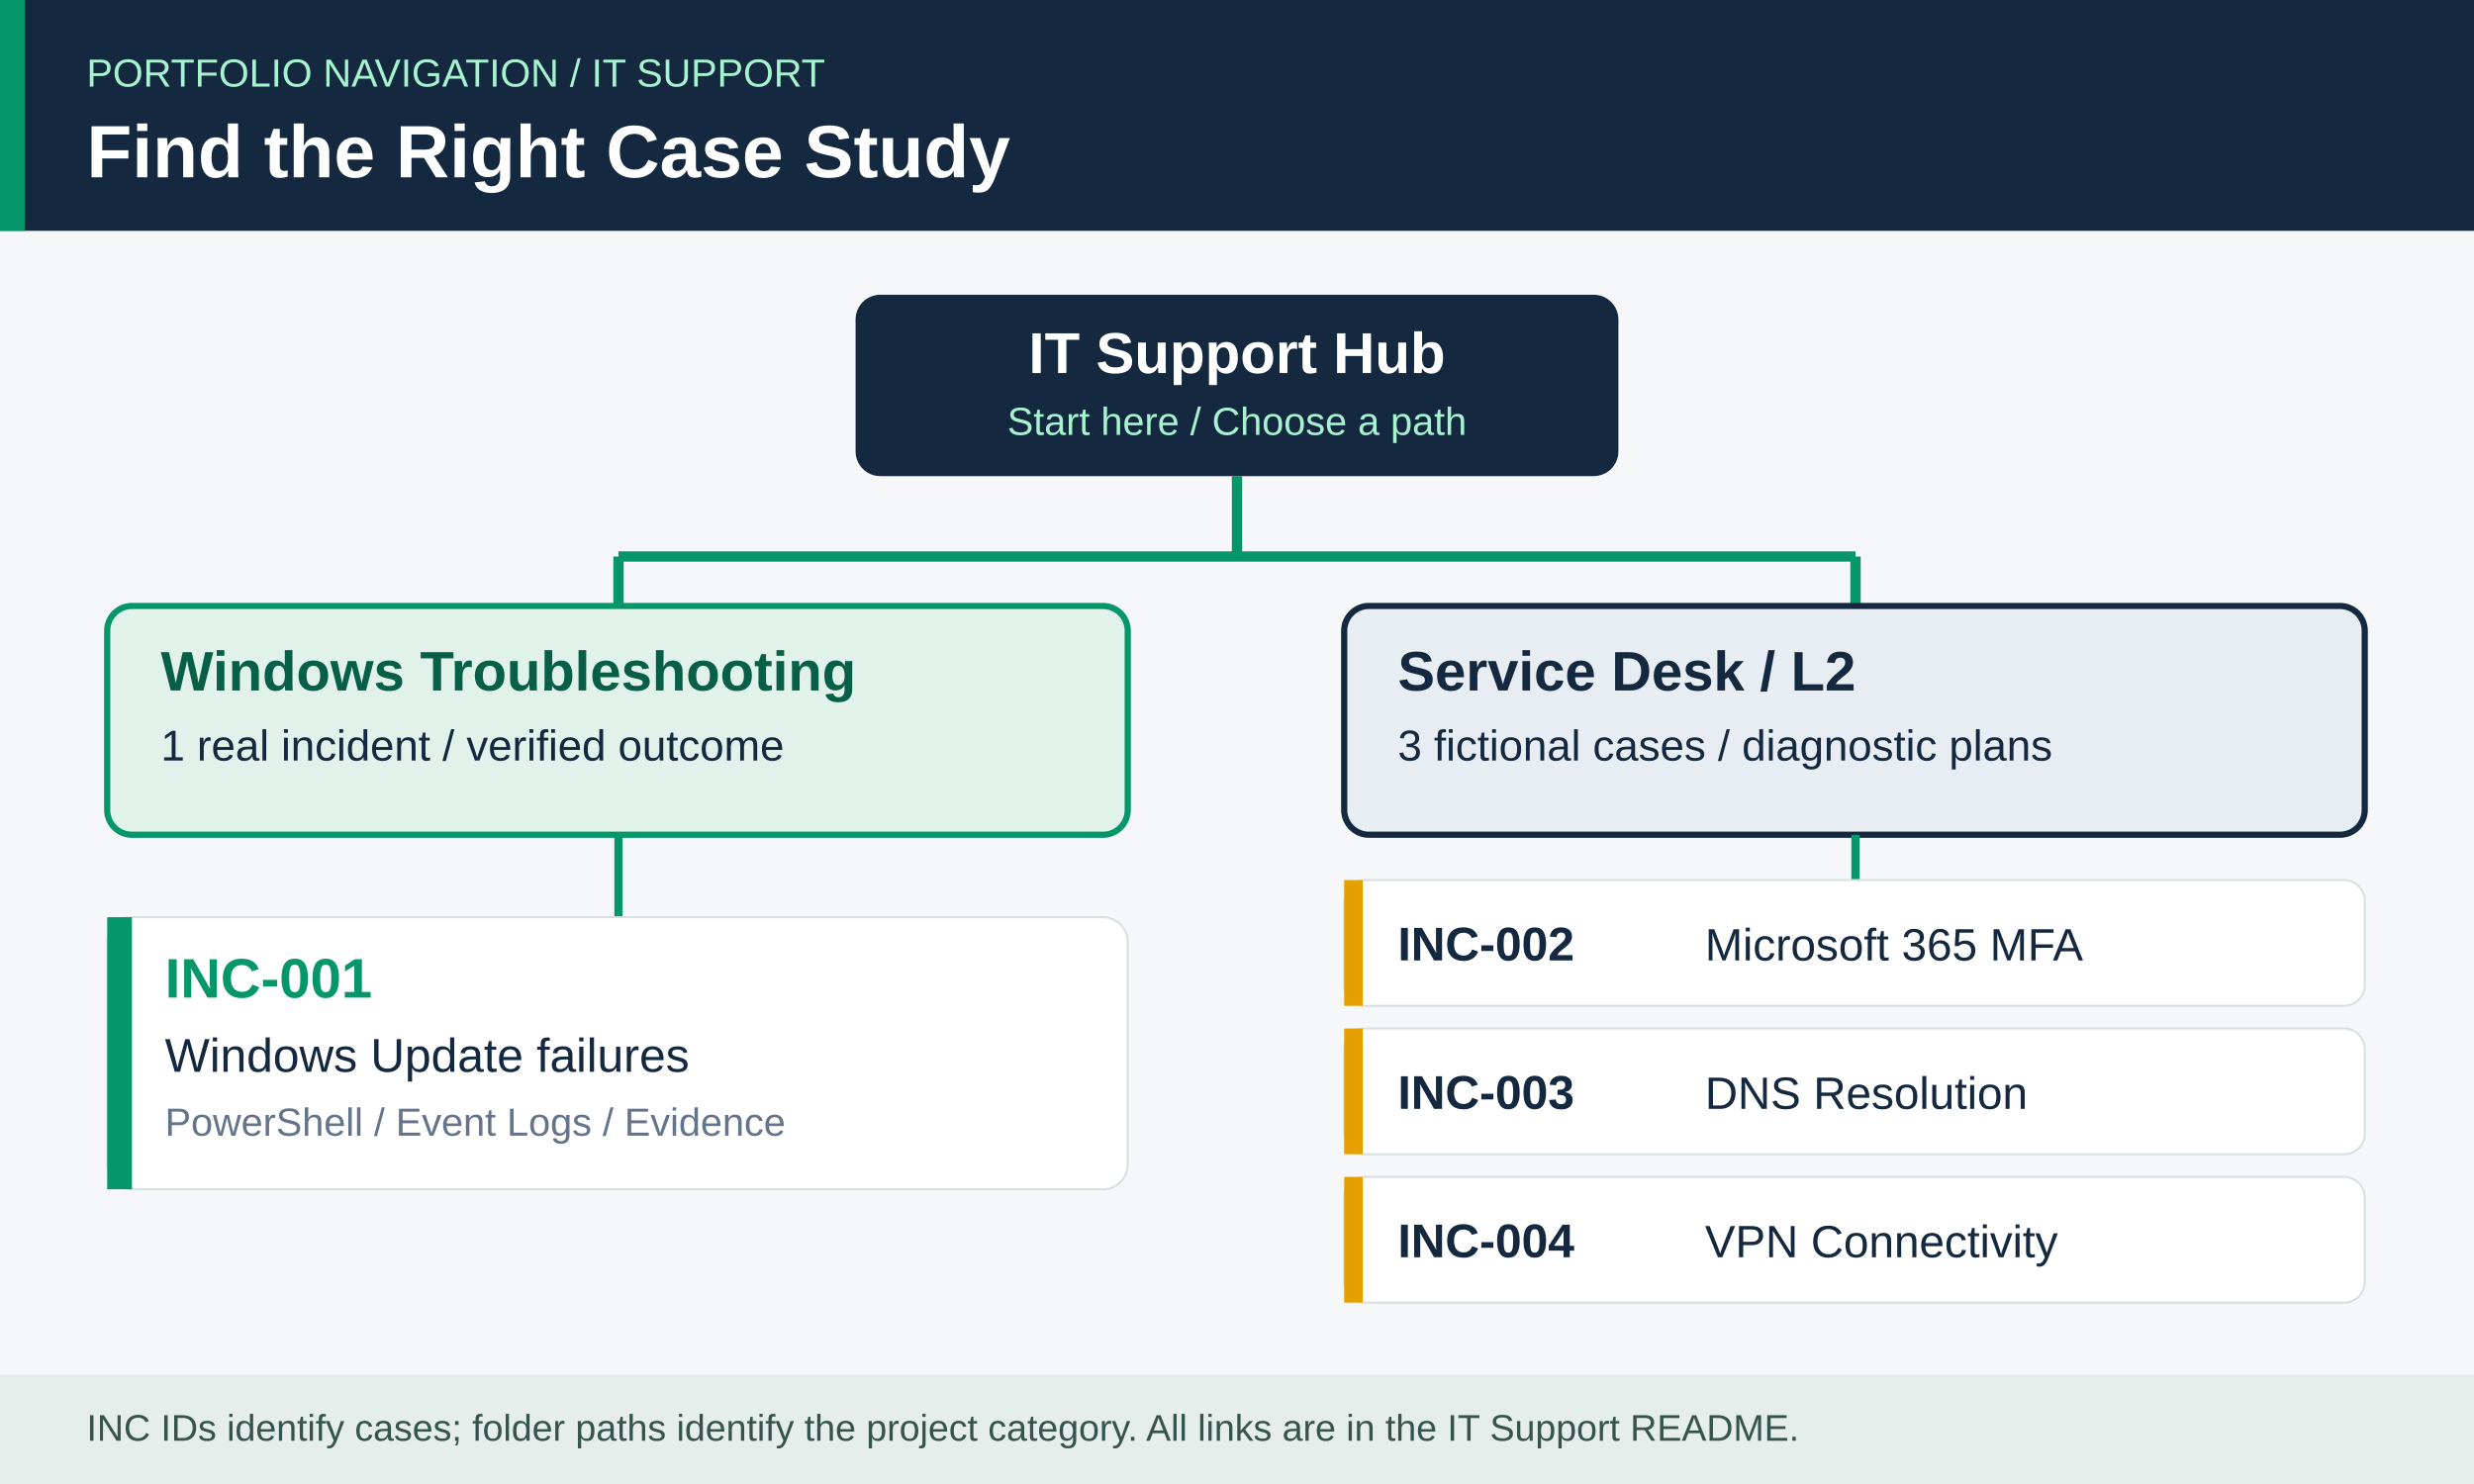
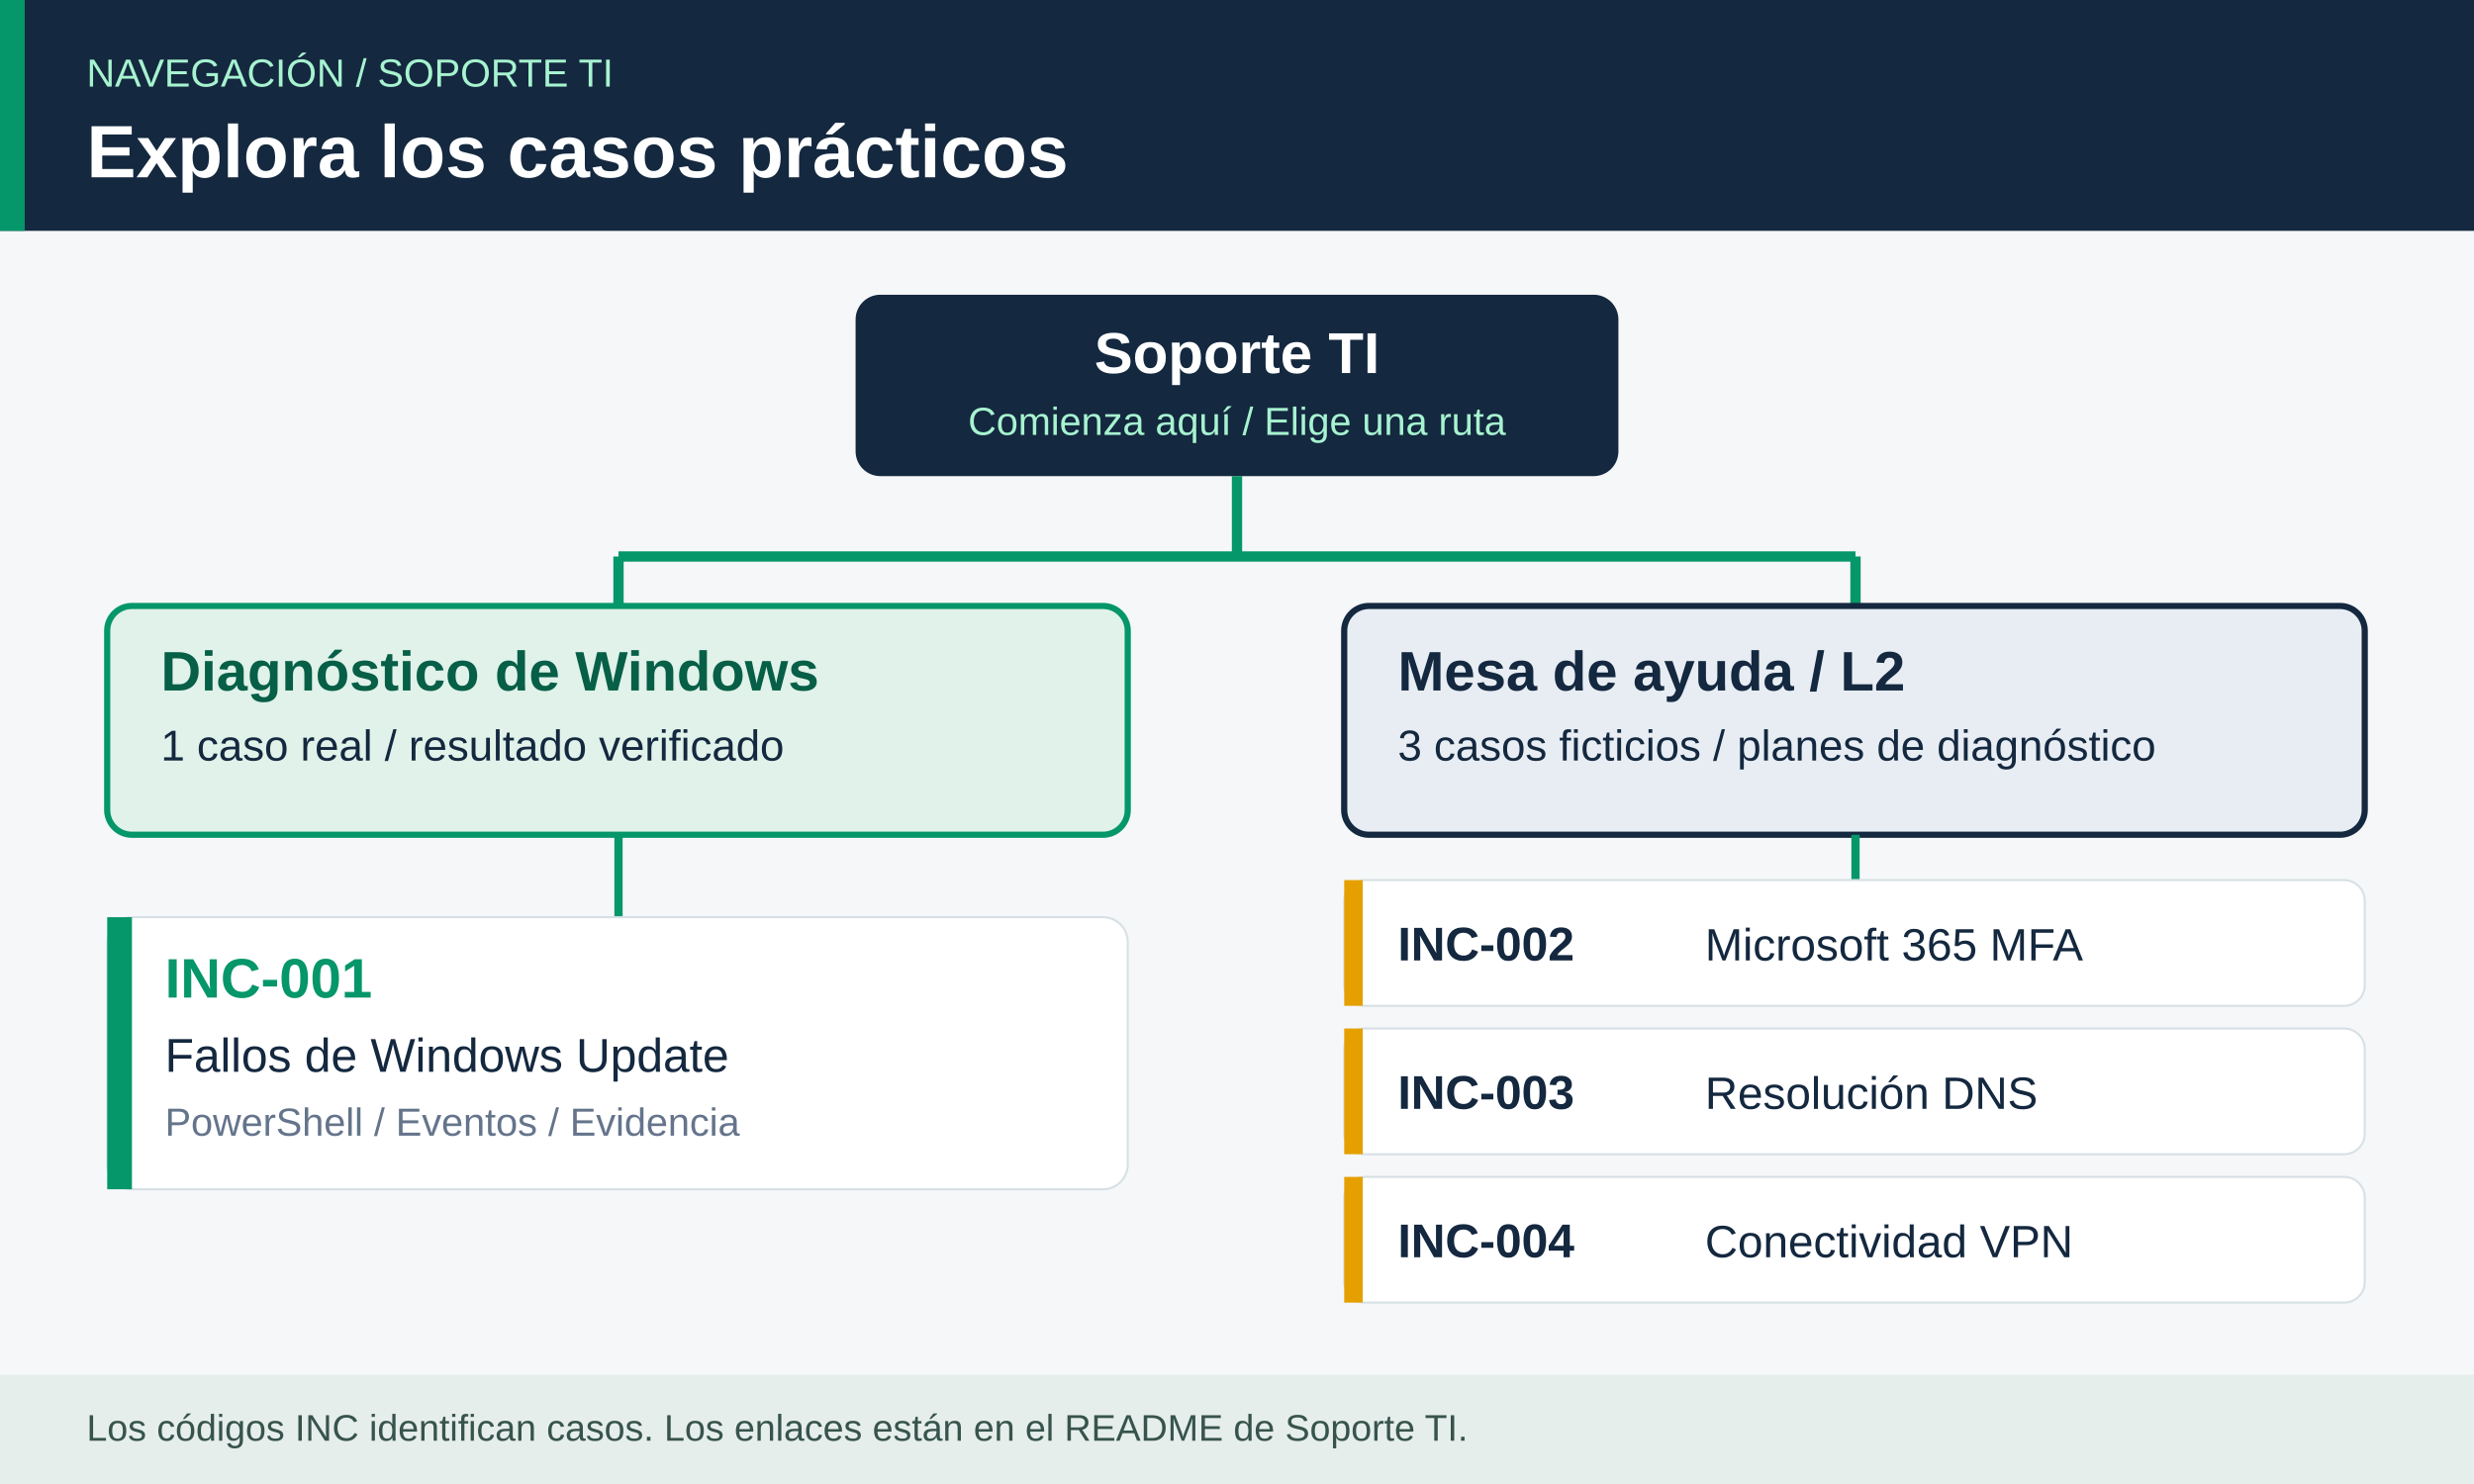
<svg xmlns="http://www.w3.org/2000/svg" width="1200" height="720" viewBox="0 0 1200 720">
  <rect width="1200" height="720" fill="#F5F7F8" />
  <rect width="1200" height="112" fill="#14283F" />
  <rect width="12" height="112" fill="#059669" />
  <g font-family="Arial,Helvetica,sans-serif">
-     <text x="42" y="42" font-size="19" fill="#A7F3D0">PORTFOLIO NAVIGATION / IT SUPPORT</text>
-     <text x="42" y="86" font-size="36" font-weight="bold" fill="#FFFFFF">Find the Right Case Study</text>
+     <text x="42" y="42" font-size="19" fill="#A7F3D0">NAVEGACIÓN / SOPORTE TI</text>
+     <text x="42" y="86" font-size="36" font-weight="bold" fill="#FFFFFF">Explora los casos prácticos</text>
    <rect x="415" y="143" width="370" height="88" rx="12" fill="#14283F" />
-     <text x="600" y="181" font-size="28" font-weight="bold" fill="#FFFFFF" text-anchor="middle">IT Support Hub</text>
-     <text x="600" y="211" font-size="19" fill="#A7F3D0" text-anchor="middle">Start here / Choose a path</text>
+     <text x="600" y="181" font-size="28" font-weight="bold" fill="#FFFFFF" text-anchor="middle">Soporte TI</text>
+     <text x="600" y="211" font-size="19" fill="#A7F3D0" text-anchor="middle">Comienza aquí / Elige una ruta</text>
    <path d="M600 231 V270 M300 270 H900 M300 270 V294 M900 270 V294" fill="none" stroke="#059669" stroke-width="5" />
    <rect x="52" y="294" width="495" height="111" rx="12" fill="#E0F2E9" stroke="#059669" stroke-width="3" />
-     <text x="78" y="335" font-size="27" font-weight="bold" fill="#065F46">Windows Troubleshooting</text>
-     <text x="78" y="369" font-size="21" fill="#14283F">1 real incident / verified outcome</text>
+     <text x="78" y="335" font-size="27" font-weight="bold" fill="#065F46">Diagnóstico de Windows</text>
+     <text x="78" y="369" font-size="21" fill="#14283F">1 caso real / resultado verificado</text>
    <rect x="652" y="294" width="495" height="111" rx="12" fill="#E7EDF3" stroke="#14283F" stroke-width="3" />
-     <text x="678" y="335" font-size="27" font-weight="bold" fill="#14283F">Service Desk / L2</text>
-     <text x="678" y="369" font-size="21" fill="#14283F">3 fictional cases / diagnostic plans</text>
+     <text x="678" y="335" font-size="27" font-weight="bold" fill="#14283F">Mesa de ayuda / L2</text>
+     <text x="678" y="369" font-size="21" fill="#14283F">3 casos ficticios / planes de diagnóstico</text>
    <path d="M300 405 V445 M900 405 V445" stroke="#059669" stroke-width="4" />
    <rect x="52" y="445" width="495" height="132" rx="12" fill="#FFFFFF" stroke="#D7E0E5" />
    <rect x="52" y="445" width="12" height="132" fill="#059669" />
    <text x="80" y="484" font-size="27" font-weight="bold" fill="#059669">INC-001</text>
-     <text x="80" y="520" font-size="23" fill="#14283F">Windows Update failures</text>
-     <text x="80" y="551" font-size="19" fill="#64748B">PowerShell / Event Logs / Evidence</text>
+     <text x="80" y="520" font-size="23" fill="#14283F">Fallos de Windows Update</text>
+     <text x="80" y="551" font-size="19" fill="#64748B">PowerShell / Eventos / Evidencia</text>
    <rect x="652" y="427" width="495" height="61" rx="10" fill="#FFFFFF" stroke="#D7E0E5" />
    <rect x="652" y="427" width="9" height="61" fill="#E5A000" />
    <text x="678" y="466" font-size="23" font-weight="bold" fill="#14283F">INC-002</text>
    <text x="827" y="466" font-size="22" fill="#14283F">Microsoft 365 MFA</text>
    <rect x="652" y="499" width="495" height="61" rx="10" fill="#FFFFFF" stroke="#D7E0E5" />
    <rect x="652" y="499" width="9" height="61" fill="#E5A000" />
    <text x="678" y="538" font-size="23" font-weight="bold" fill="#14283F">INC-003</text>
-     <text x="827" y="538" font-size="22" fill="#14283F">DNS Resolution</text>
+     <text x="827" y="538" font-size="22" fill="#14283F">Resolución DNS</text>
    <rect x="652" y="571" width="495" height="61" rx="10" fill="#FFFFFF" stroke="#D7E0E5" />
    <rect x="652" y="571" width="9" height="61" fill="#E5A000" />
    <text x="678" y="610" font-size="23" font-weight="bold" fill="#14283F">INC-004</text>
-     <text x="827" y="610" font-size="22" fill="#14283F">VPN Connectivity</text>
+     <text x="827" y="610" font-size="22" fill="#14283F">Conectividad VPN</text>
    <rect y="667" width="1200" height="53" fill="#E6EEEC" />
-     <text x="42" y="699" font-size="18" fill="#37544C">INC IDs identify cases; folder paths identify the project category. All links are in the IT Support README.</text>
+     <text x="42" y="699" font-size="18" fill="#37544C">Los códigos INC identifican casos. Los enlaces están en el README de Soporte TI.</text>
  </g>
</svg>
